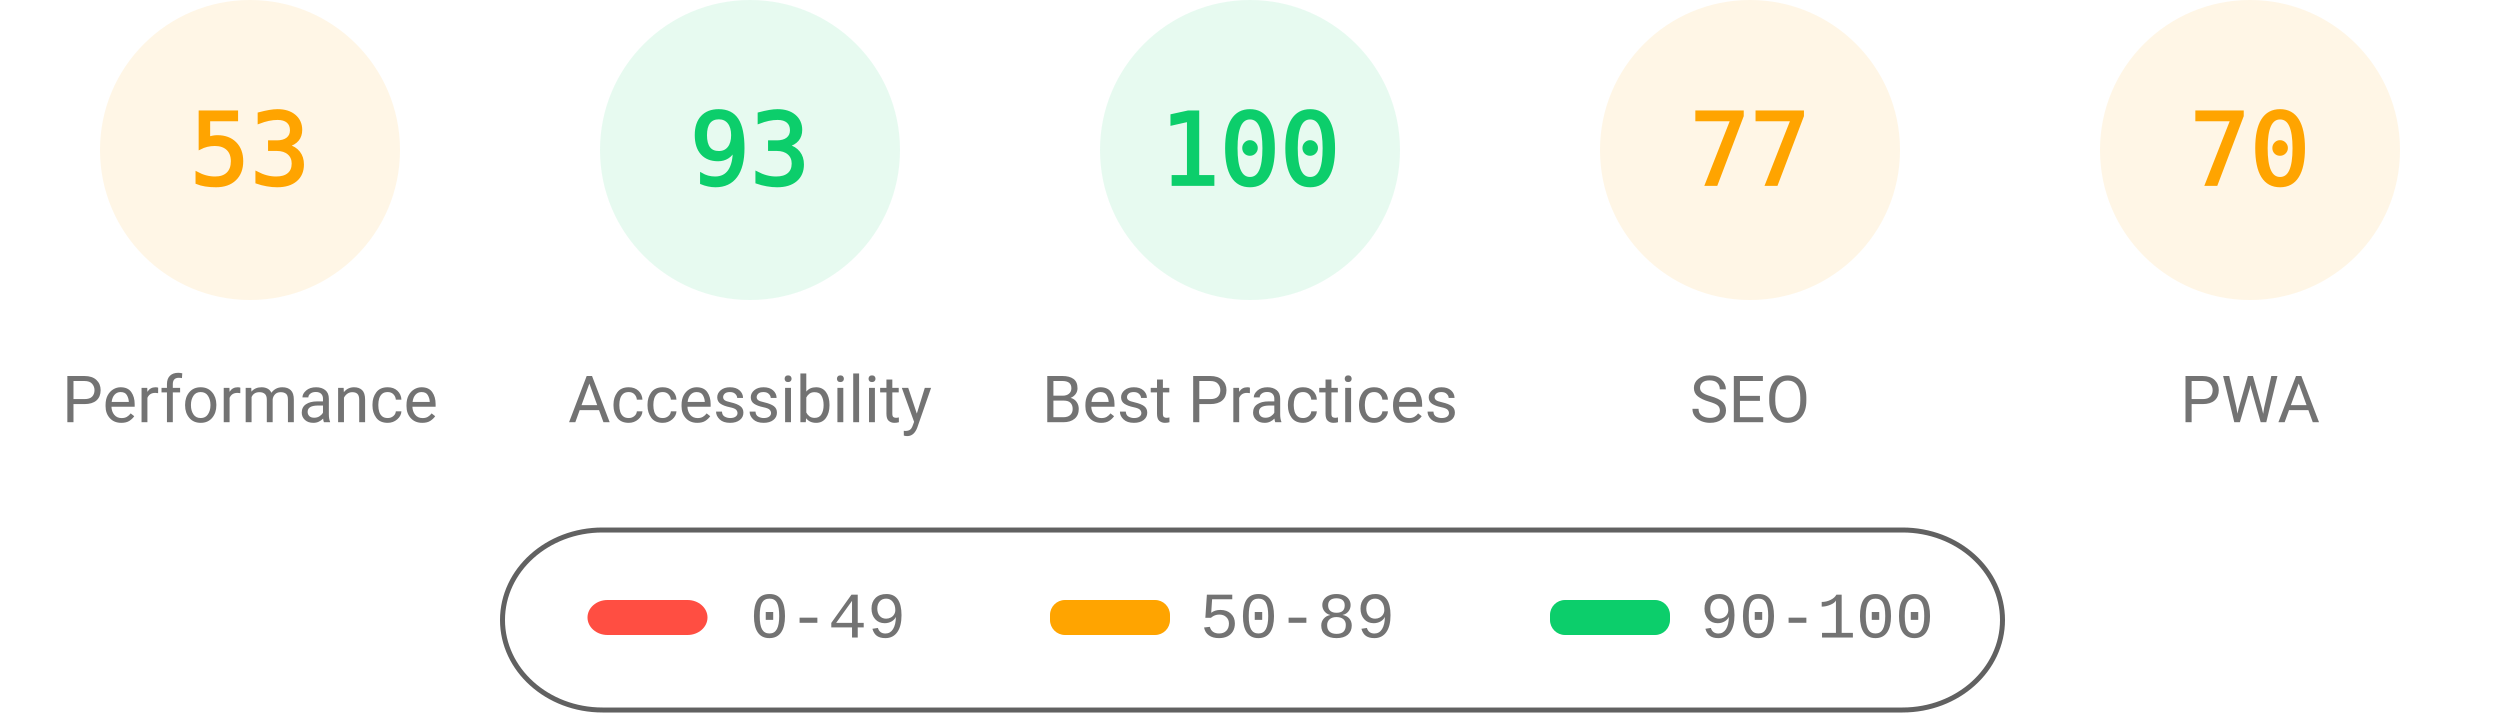
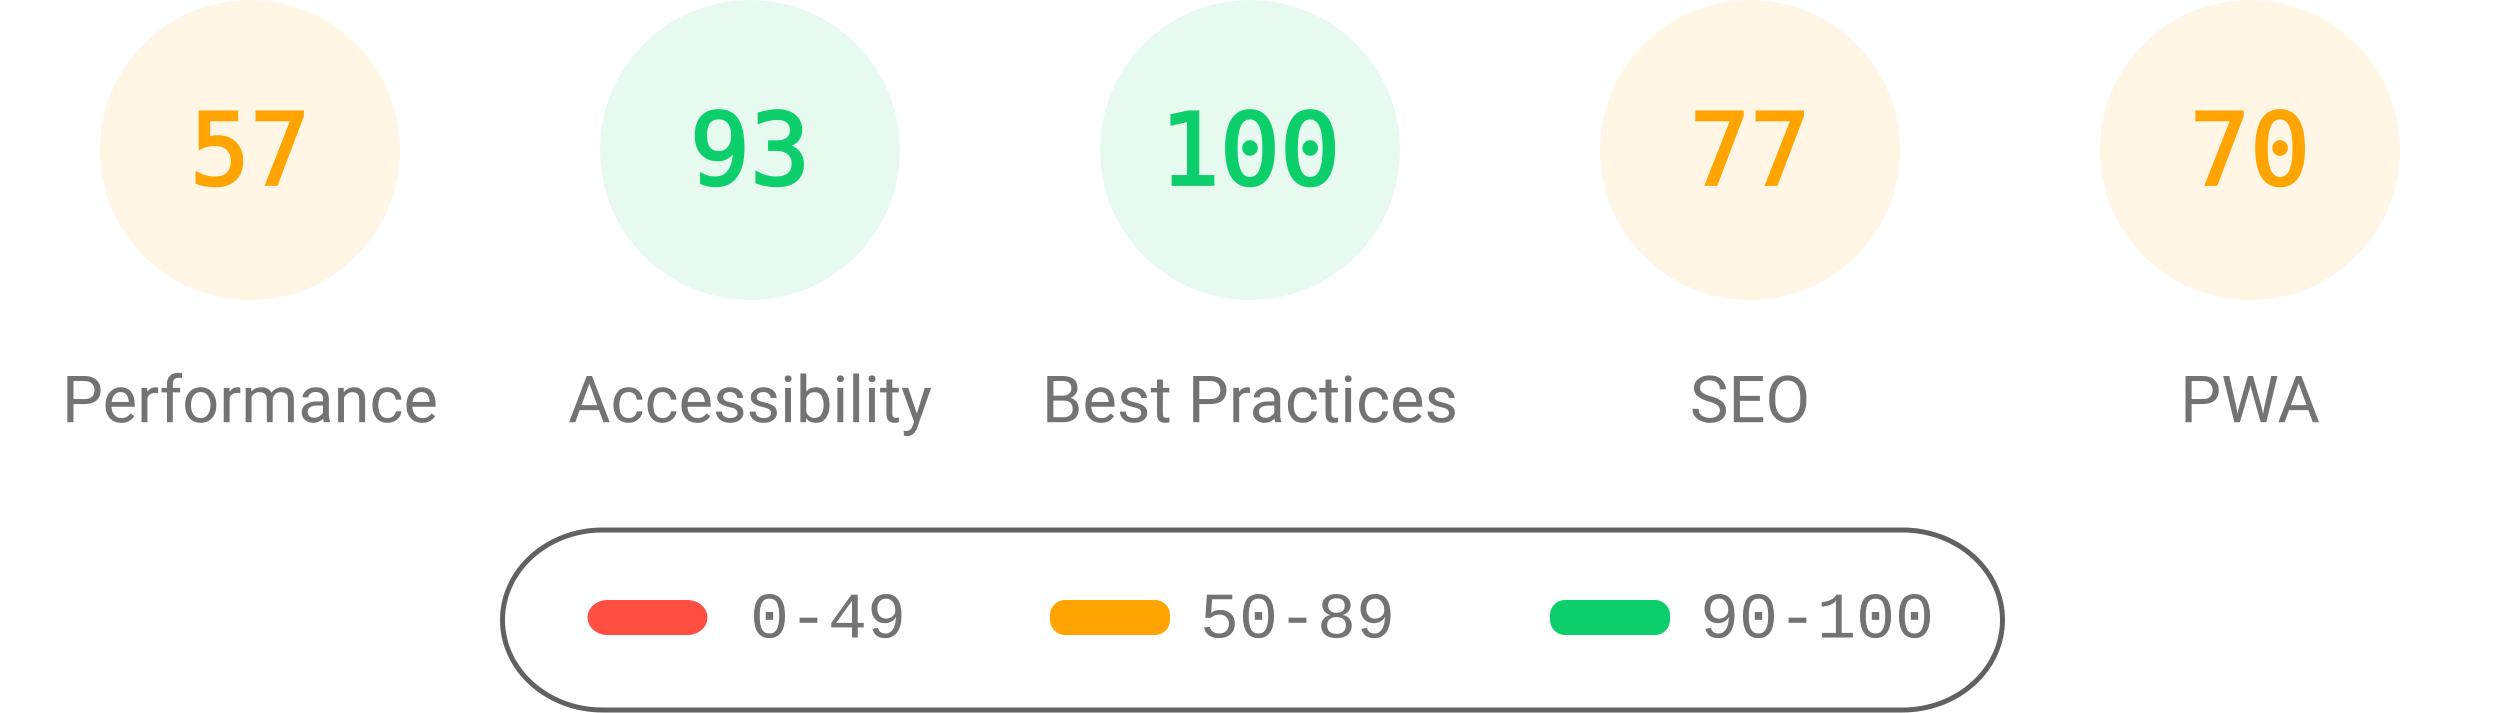
<svg xmlns="http://www.w3.org/2000/svg" fill="none" width="1000" height="285">
  <style>.gauge-base{opacity:.1}.gauge-arc{fill:none;animation-delay:250ms;stroke-linecap:round;transform:rotate(-90deg);transform-origin:100px 60px;animation:load-gauge 1s ease forwards}.guage-text{font-size:40px;font-family:monospace;text-align:center}.guage-red{color:#ff4e42;fill:#ff4e42;stroke:#ff4e42}.guage-orange{color:#ffa400;fill:#ffa400;stroke:#ffa400}.guage-green{color:#0cce6b;fill:#0cce6b;stroke:#0cce6b}.guage-undefined{color:#5c5c5c;fill:#5c5c5c;stroke:#5c5c5c}.guage-title{color:#737373;fill:#737373;stroke:none;font-size:26px;line-height:26px;font-family:Roboto,Halvetica,Arial,sans-serif}@keyframes load-gauge{from{stroke-dasharray:0 352.858}}</style>
  <svg class="guage-div guage-perf guage-orange" viewBox="0 0 200 200" width="200" height="200">
    <circle class="gauge-base" r="56" cx="100" cy="60" stroke-width="8" />
-     <circle class="gauge-arc guage-arc-1" r="56" cx="100" cy="60" stroke-width="8" style="stroke-dasharray:186.485,351.858" />
-     <text class="guage-text" x="100" y="60" alignment-baseline="central" dominant-baseline="central" text-anchor="middle">53</text>
+     <circle class="gauge-arc guage-arc-1" r="56" cx="100" cy="60" stroke-width="8" style="stroke-dasharray:200.559,351.858" />
+     <text class="guage-text" x="100" y="60" alignment-baseline="central" dominant-baseline="central" text-anchor="middle">57</text>
    <text class="guage-title" x="100" y="160" alignment-baseline="central" dominant-baseline="central" text-anchor="middle">Performance</text>
  </svg>
  <svg class="guage-div guage-acc guage-green" viewBox="0 0 200 200" width="200" height="200" x="200">
    <circle class="gauge-base" r="56" cx="100" cy="60" stroke-width="8" />
    <circle class="gauge-arc guage-arc-2" r="56" cx="100" cy="60" stroke-width="8" style="stroke-dasharray:327.228,351.858" />
    <text class="guage-text" x="100" y="60" alignment-baseline="central" dominant-baseline="central" text-anchor="middle">93</text>
    <text class="guage-title" x="100" y="160" alignment-baseline="central" dominant-baseline="central" text-anchor="middle">Accessibility</text>
  </svg>
  <svg class="guage-div guage-best guage-green" viewBox="0 0 200 200" width="200" height="200" x="400">
    <circle class="gauge-base" r="56" cx="100" cy="60" stroke-width="8" />
    <circle class="gauge-arc guage-arc-3" r="56" cx="100" cy="60" stroke-width="8" style="stroke-dasharray:351.858,351.858" />
    <text class="guage-text" x="100" y="60" alignment-baseline="central" dominant-baseline="central" text-anchor="middle">100</text>
    <text class="guage-title" x="100" y="160" alignment-baseline="central" dominant-baseline="central" text-anchor="middle">Best Practices</text>
  </svg>
  <svg class="guage-div guage-seo guage-orange" viewBox="0 0 200 200" width="200" height="200" x="600">
    <circle class="gauge-base" r="56" cx="100" cy="60" stroke-width="8" />
    <circle class="gauge-arc guage-arc-4" r="56" cx="100" cy="60" stroke-width="8" style="stroke-dasharray:270.931,351.858" />
    <text class="guage-text" x="100" y="60" alignment-baseline="central" dominant-baseline="central" text-anchor="middle">77</text>
    <text class="guage-title" x="100" y="160" alignment-baseline="central" dominant-baseline="central" text-anchor="middle">SEO</text>
  </svg>
  <svg class="guage-div guage-pwa guage-orange" viewBox="0 0 200 200" width="200" height="200" x="800">
    <circle class="gauge-base" r="56" cx="100" cy="60" stroke-width="8" />
    <circle class="gauge-arc guage-arc-4" r="56" cx="100" cy="60" stroke-width="8" style="stroke-dasharray:246.301,351.858" />
    <text class="guage-text" x="100" y="60" alignment-baseline="central" dominant-baseline="central" text-anchor="middle">70</text>
    <text class="guage-title" x="100" y="160" alignment-baseline="central" dominant-baseline="central" text-anchor="middle">PWA</text>
  </svg>
  <svg width="604" height="76" x="200" y="210">
    <path fill="none" id="canvas_background" d="M-1-1h604v80H-1z" />
    <rect fill-opacity="0" stroke="#616161" stroke-width="2" rx="40" id="svg_2" height="72" width="600" y="2" x="1" fill="#000" />
    <rect stroke="#000" rx="8" id="svg_3" height="14" width="48" y="30" x="35" stroke-opacity="null" stroke-width="0" fill="#ff4e42" />
    <rect stroke="#000" rx="6" id="svg_4" height="14" width="48" y="30" x="220" stroke-opacity="null" stroke-width="0" fill="#ffa400" />
    <rect stroke="#000" rx="6" id="svg_5" height="14" width="48" y="30" x="420" stroke-opacity="null" stroke-width="0" fill="#0cce6b" />
    <text xml:space="preserve" text-anchor="start" font-family="'Courier New', Courier, monospace" font-size="26" id="svg_6" y="45" x="100" stroke-opacity="null" stroke-width="0" stroke="#000" fill="#737373">0-49</text>
    <text xml:space="preserve" text-anchor="start" font-family="'Courier New', Courier, monospace" font-size="26" id="svg_7" y="45" x="280" stroke-opacity="null" stroke-width="0" stroke="#000" fill="#737373">50-89</text>
    <text xml:space="preserve" text-anchor="start" font-family="'Courier New', Courier, monospace" font-size="26" id="svg_8" y="45" x="480" stroke-opacity="null" stroke-width="0" stroke="#000" fill="#737373">90-100</text>
  </svg>
</svg>
